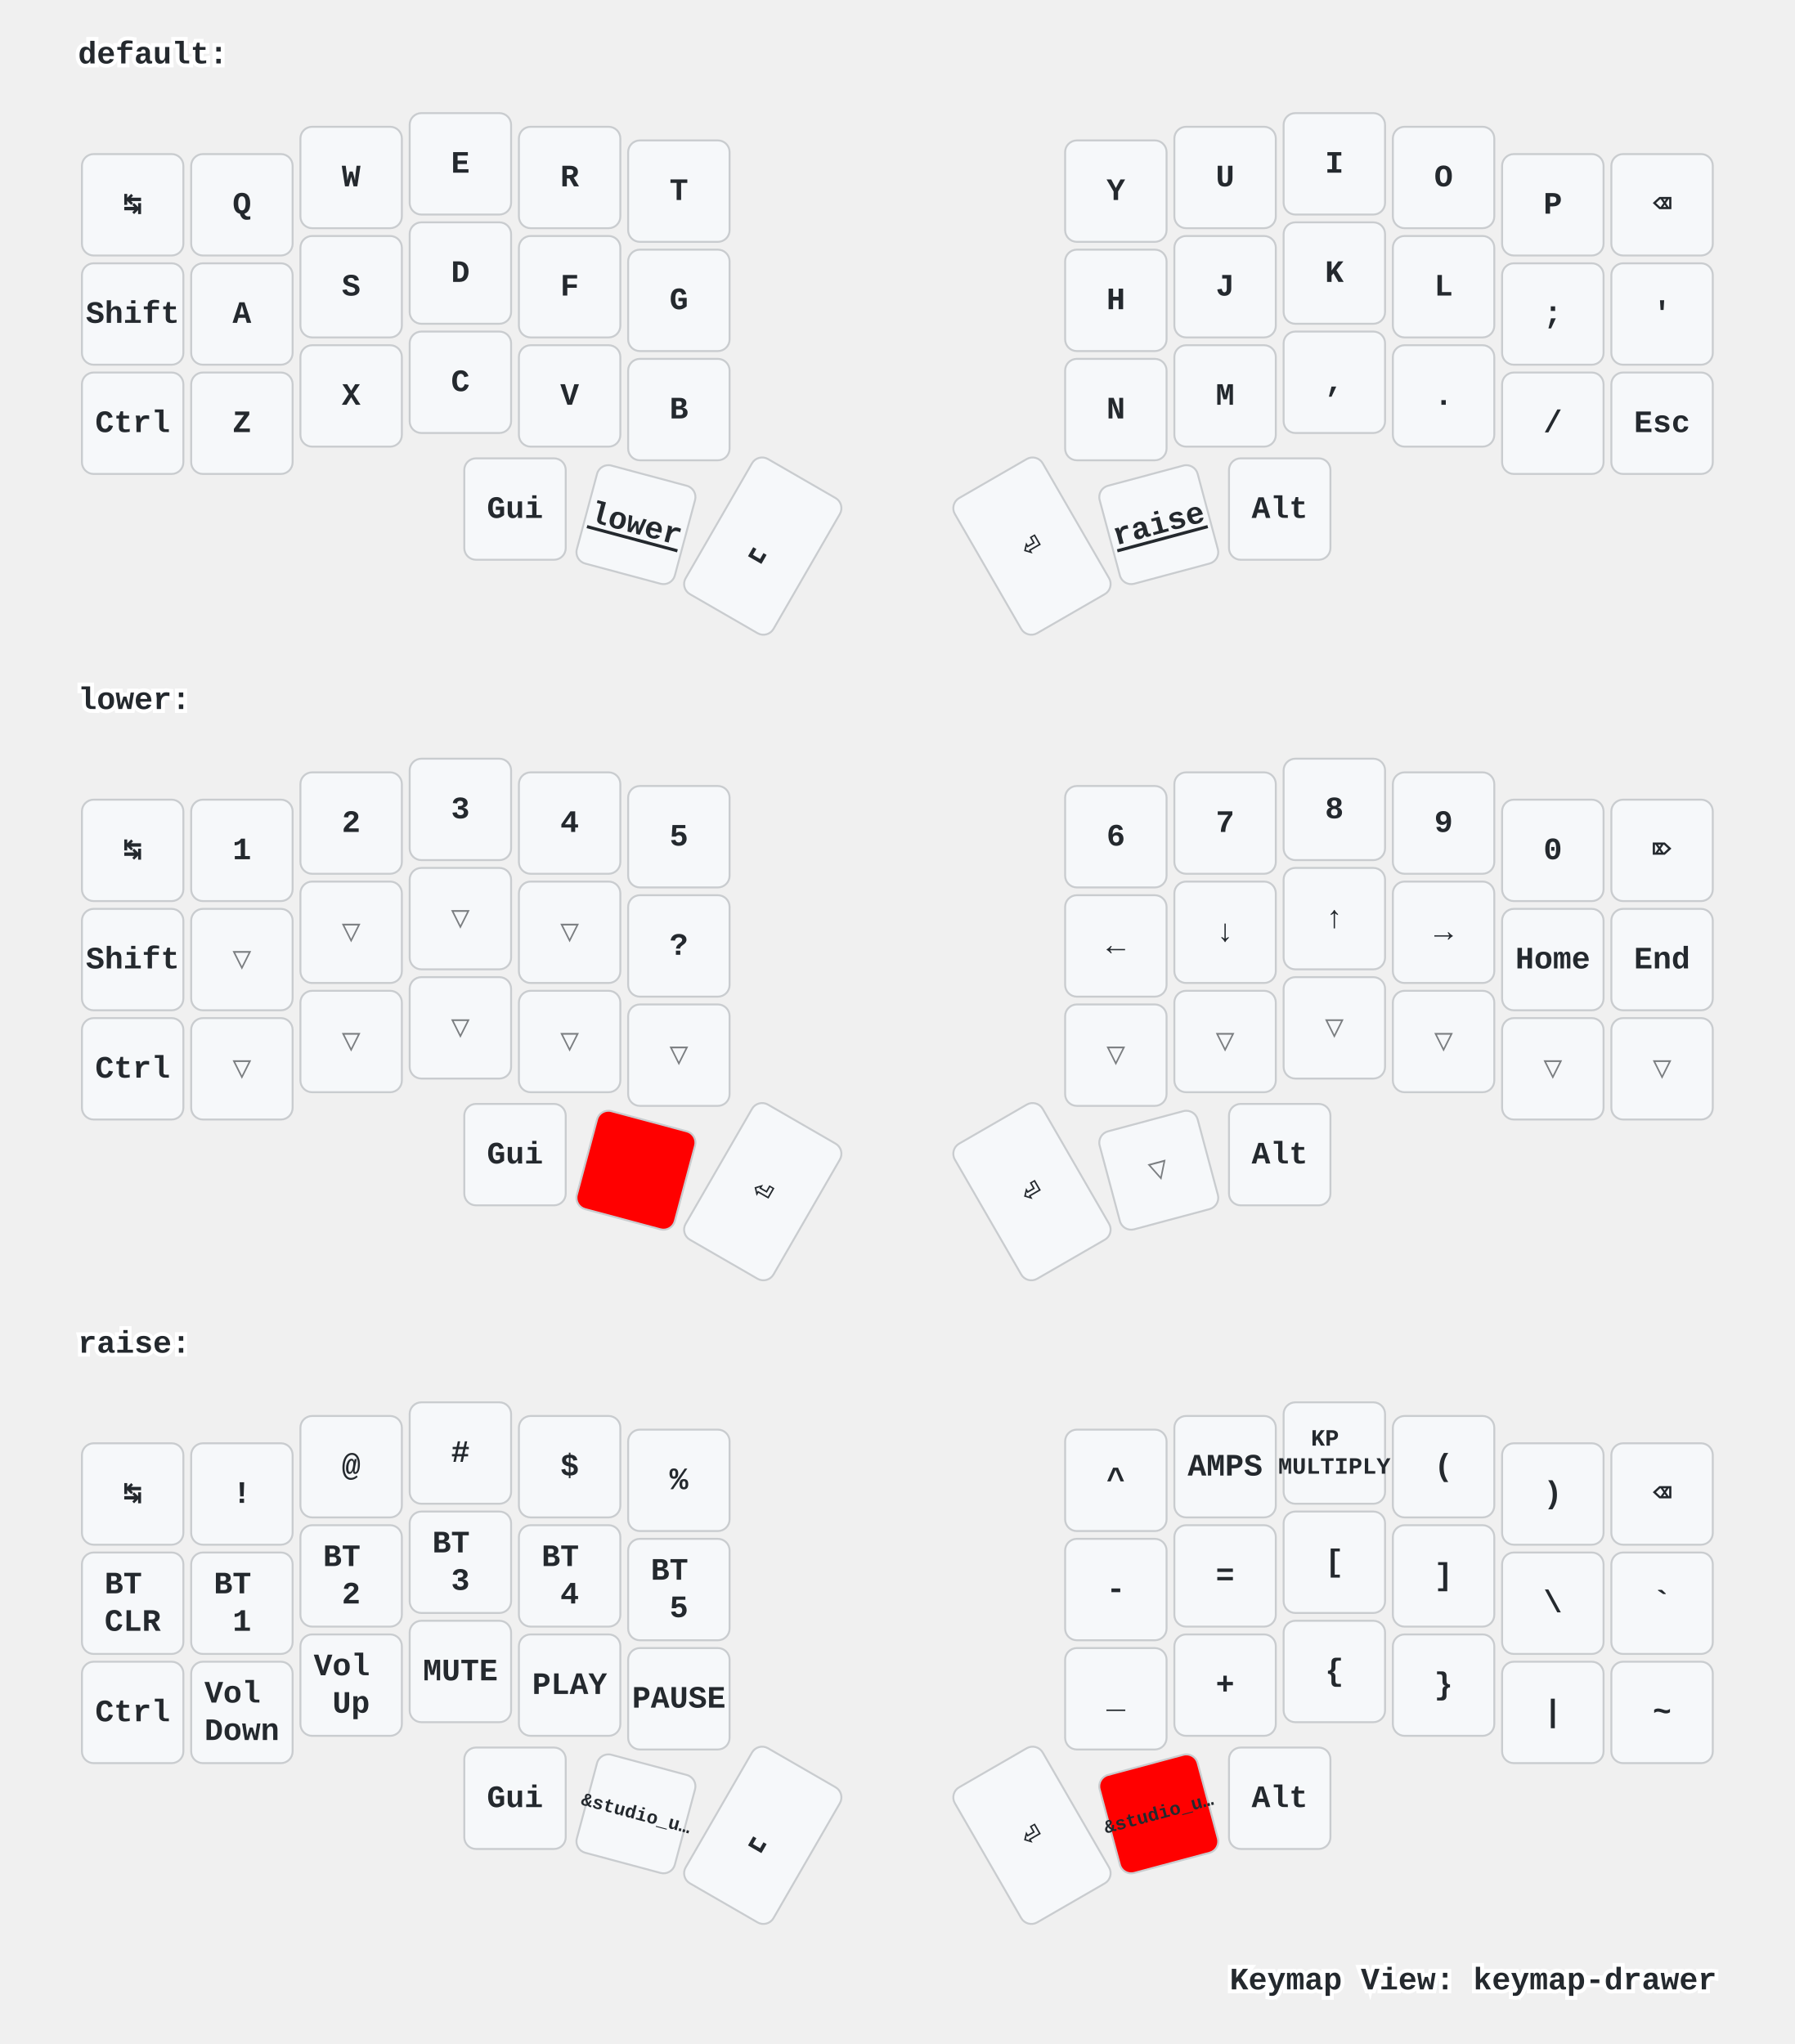
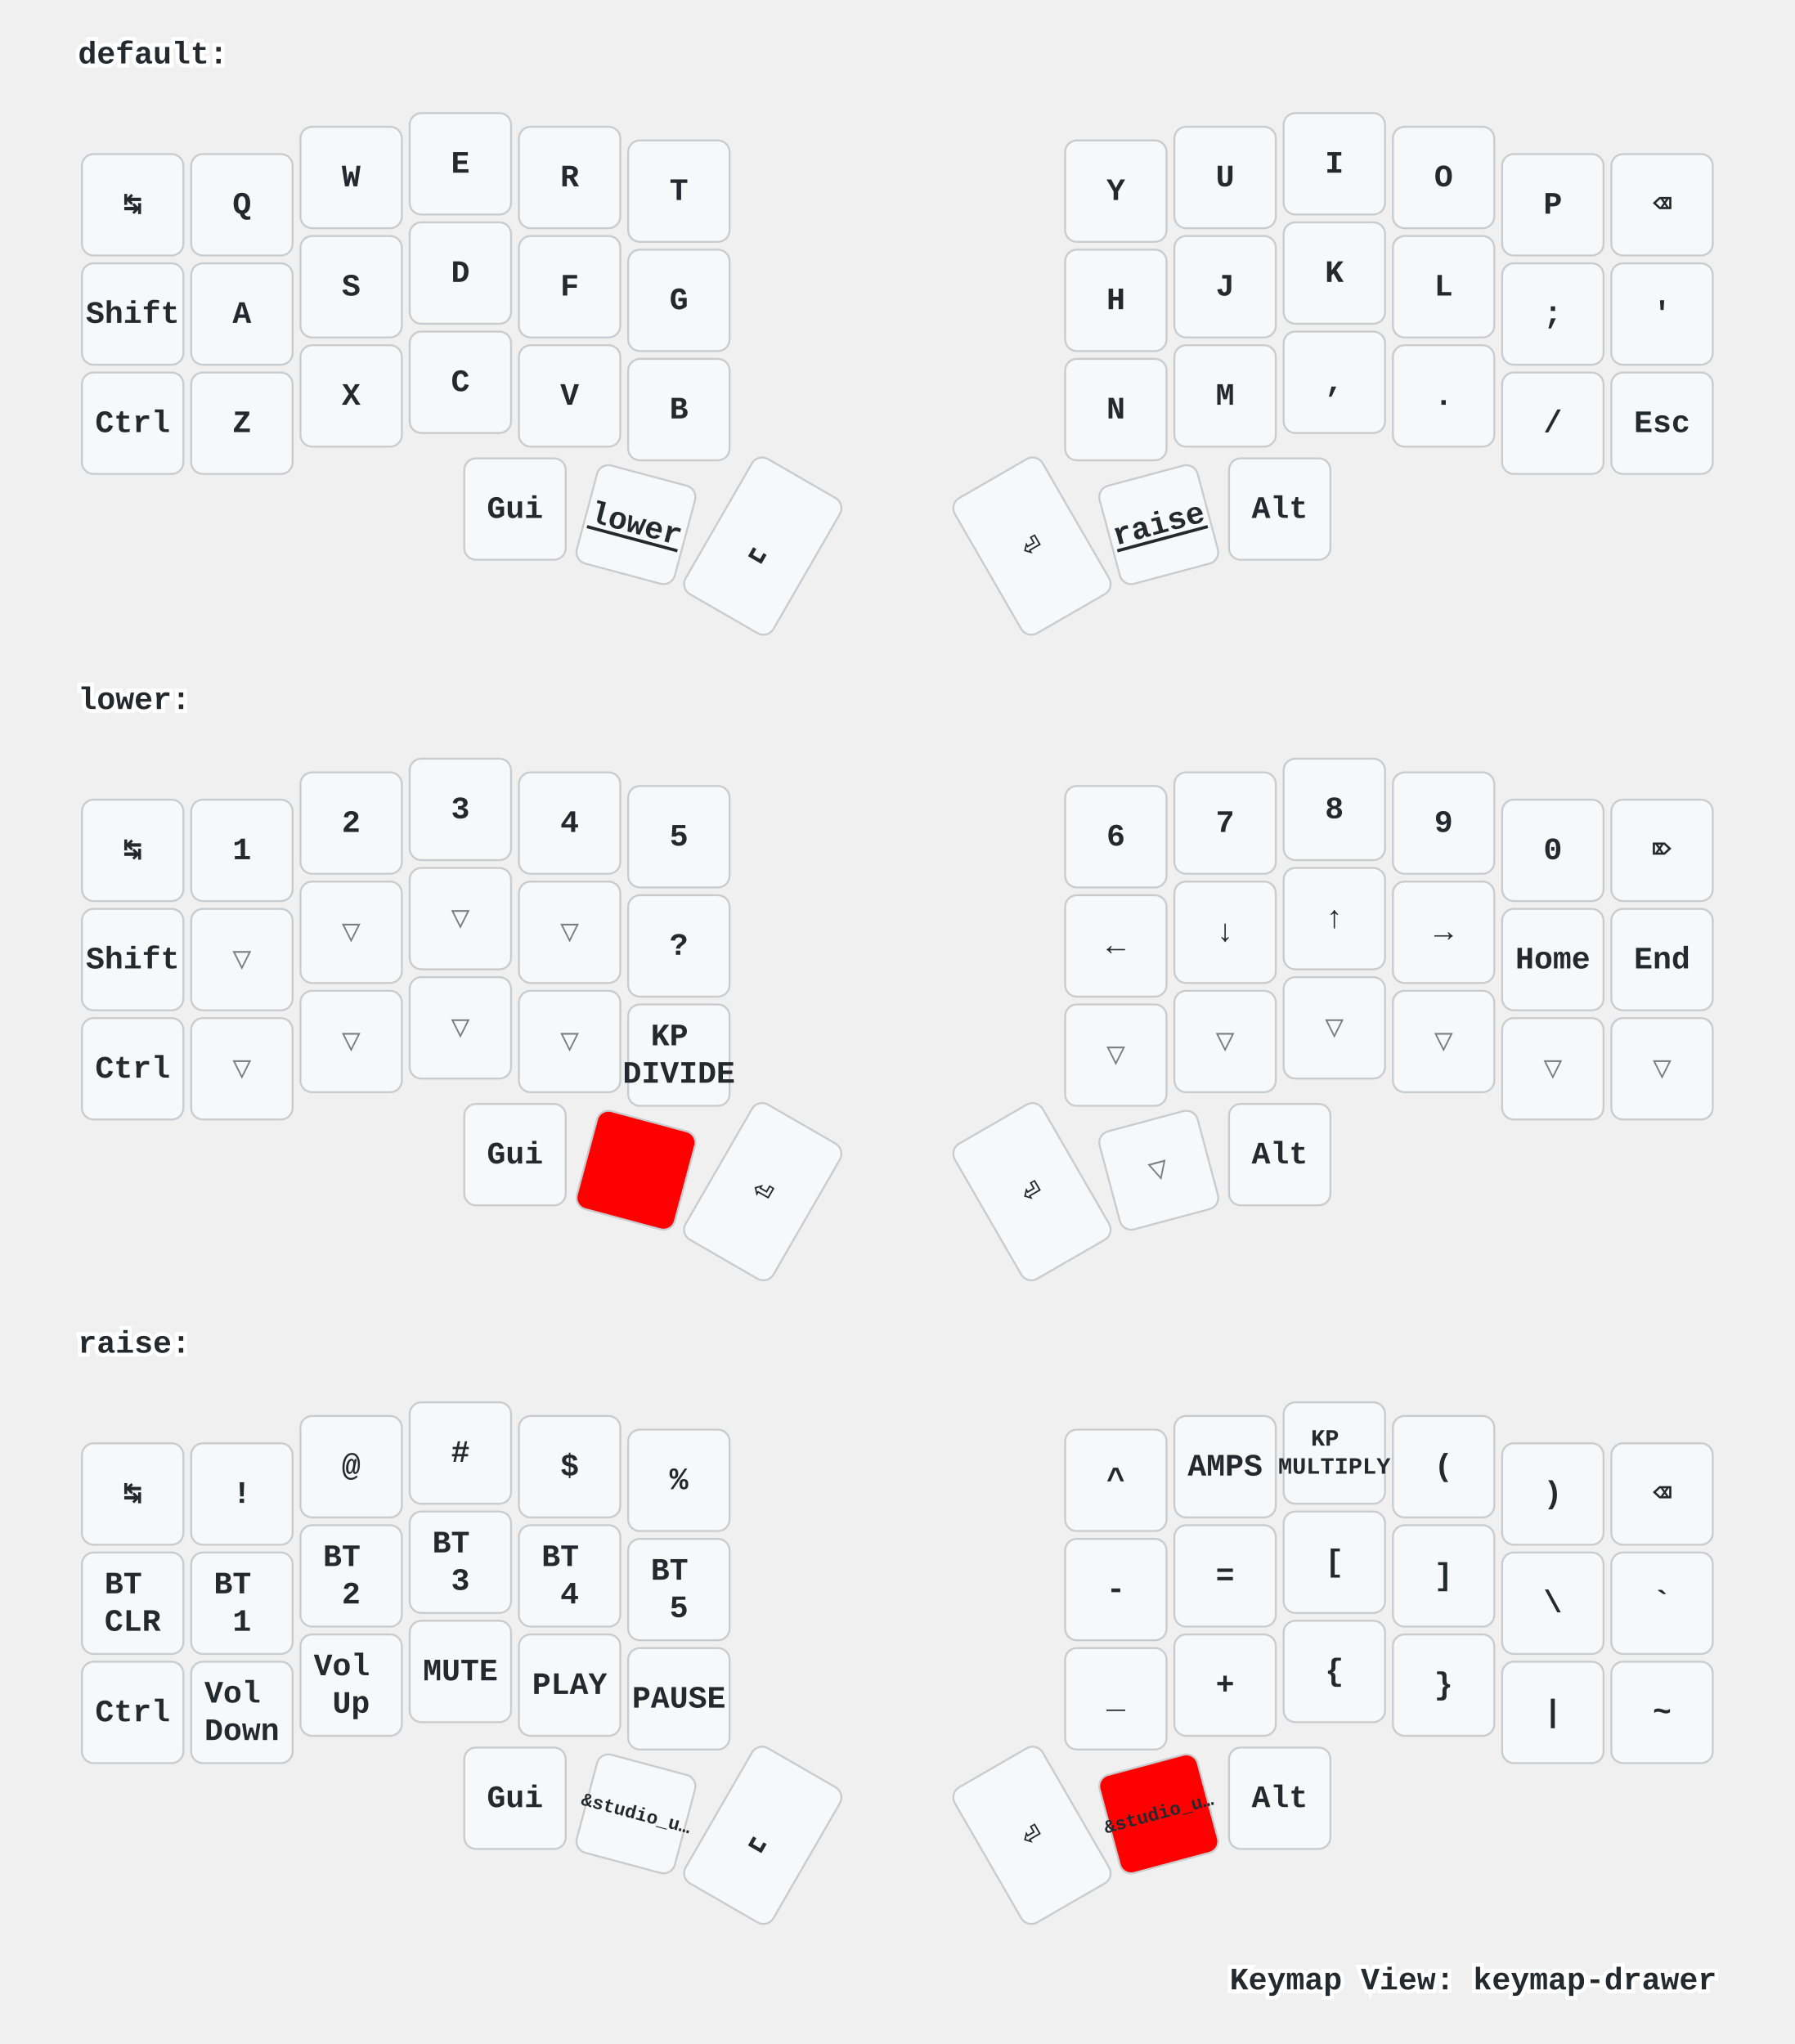
<svg xmlns="http://www.w3.org/2000/svg" width="920" height="1048" viewBox="0 0 920 1048" class="keymap">
  <style>/* inherit to force styles through use tags */
svg path {
    fill: inherit;
}

/* font and background color specifications */
svg.keymap {
    font-family: SFMono-Regular,Consolas,Liberation Mono,Menlo,monospace;
    font-size: 14px;
    font-kerning: normal;
    text-rendering: optimizeLegibility;
    fill: #24292e;
}

/* default key styling */
rect.key {
    fill: #f6f8fa;
}

rect.key, rect.combo {
    stroke: #c9cccf;
    stroke-width: 1;
}

/* default key side styling, only used is draw_key_sides is set */
rect.side {
    filter: brightness(90%);
}

/* color accent for combo boxes */
rect.combo, rect.combo-separate {
    fill: #cdf;
}

/* color accent for held keys */
rect.held, rect.combo.held {
    fill: #fdd;
}

/* color accent for ghost (optional) keys */
rect.ghost, rect.combo.ghost {
    stroke-dasharray: 4, 4;
    stroke-width: 2;
}

text {
    text-anchor: middle;
    dominant-baseline: middle;
}

/* styling for layer labels */
text.label {
    font-weight: bold;
    text-anchor: start;
    stroke: white;
    stroke-width: 4;
    paint-order: stroke;
}

/* styling for optional footer */
text.footer {
    text-anchor: end;
    dominant-baseline: auto;
    stroke: white;
    stroke-width: 4;
    paint-order: stroke;
}

/* styling for combo tap, and key non-tap label text */
text.combo, text.hold, text.shifted, text.left, text.right {
    font-size: 11px;
}

text.hold {
    text-anchor: middle;
    dominant-baseline: auto;
}

text.shifted {
    text-anchor: middle;
    dominant-baseline: hanging;
}

text.left {
    text-anchor: start;
}

text.right {
    text-anchor: end;
}

text.layer-activator {
    text-decoration: underline;
}

/* styling for hold/shifted label text in combo box */
text.combo.hold, text.combo.shifted, text.combo.left, text.combo.right {
    font-size: 8px;
}

/* lighter symbol for transparent keys */
text.trans {
    fill: #7b7e81;
}

/* styling for combo dendrons */
path.combo {
    stroke-width: 1;
    stroke: gray;
    fill: none;
}

/* Start Tabler Icons Cleanup */
/* cannot use height/width with glyphs */
.icon-tabler &gt; path {
    fill: inherit;
    stroke: inherit;
    stroke-width: 2;
}
/* hide tabler's default box */
.icon-tabler &gt; path[stroke="none"][fill="none"] {
    visibility: hidden;
}
/* End Tabler Icons Cleanup */

/* For default sytles, see https://github.com/caksoylar/keymap-drawer/blob/main/keymap_drawer/config.py#L85 */

svg.keymap {
  font-family: Ubuntu Mono, Inconsolata, Consolas, Liberation Mono, Menlo, monospace;
  font-size: 16px;
  font-weight: bold;
  text-rendering: optimizeLegibility;
}

/* Color accent for held keys
red = #f00
green = #0f0
blue = #00f
yellow = #ff0
cyan = #0ff
magenta = #f0f
white = #fff
black = #000
grey = #888
light grey = #ccc
#ffc
*/
rect.held, rect.combo.held {
    fill: #f00;
}

/* Technique borrowed and extended from https://github.com/englmaxi/zmk-config/blob/master/keymap-drawer/config.yaml */
.sym_sub_text.tap {
  translate: -5px 2px;
  font-size: 20px;
}
.sym_sub_text.shifted {
  translate: 10px 13px;
  font-size: 10px;
  opacity: 1.0;
}
.combo.sym_sub_text.tap {
  translate: -1px 1px;
}
.combo.sym_sub_text.shifted {
  translate: 7px 5px;
  font-size: 10px;
  opacity: 1.0;
}

/* Toggle */
.toggle.shifted {
  translate: -10px 12px;
}

.toggle.hold {
  translate: 13px -23px;
}

/* Variant for tap-dances */
.tap_dance.tap {
  translate: -7px 0px;
  font-size: 12px;
}
.tap_dance.shifted {
  translate: 7px 17px;
  font-size: 12px;
  opacity: 1.0;
}

/* Variant for symbol next to symbol */
.sym_by_sym.tap {
  translate: -6px 0px;
}
.sym_by_sym.shifted {
  translate: 10px 12px;
  opacity: 1.0;
}

.combo.sym_by_sym.tap {
  translate: -35px 0px;
}
.combo.sym_by_sym.shifted {
  translate: 35px 20px;
  opacity: 1.0;
}

.combo.sym_by_sym.hold {
  visibility: hidden;
}

/* hide hold box for combo sym_by_sym */
.combo.sym_by_sym.hold &gt; path[stroke="none"][fill="none"] {
  visibility: hidden;
}
</style>
  <g transform="translate(40, 0)" class="layer-default">
    <text x="0" y="28" class="label" id="default">default:</text>
    <g transform="translate(0, 56)">
      <g transform="translate(28, 49)" class="key keypos-0">
        <rect rx="6" ry="6" x="-26" y="-26" width="52" height="52" class="key" />
        <text x="0" y="0" class="key tap">↹</text>
      </g>
      <g transform="translate(84, 49)" class="key keypos-1">
        <rect rx="6" ry="6" x="-26" y="-26" width="52" height="52" class="key" />
        <text x="0" y="0" class="key tap">Q</text>
      </g>
      <g transform="translate(140, 35)" class="key keypos-2">
        <rect rx="6" ry="6" x="-26" y="-26" width="52" height="52" class="key" />
        <text x="0" y="0" class="key tap">W</text>
      </g>
      <g transform="translate(196, 28)" class="key keypos-3">
        <rect rx="6" ry="6" x="-26" y="-26" width="52" height="52" class="key" />
        <text x="0" y="0" class="key tap">E</text>
      </g>
      <g transform="translate(252, 35)" class="key keypos-4">
        <rect rx="6" ry="6" x="-26" y="-26" width="52" height="52" class="key" />
        <text x="0" y="0" class="key tap">R</text>
      </g>
      <g transform="translate(308, 42)" class="key keypos-5">
        <rect rx="6" ry="6" x="-26" y="-26" width="52" height="52" class="key" />
        <text x="0" y="0" class="key tap">T</text>
      </g>
      <g transform="translate(532, 42)" class="key keypos-6">
        <rect rx="6" ry="6" x="-26" y="-26" width="52" height="52" class="key" />
        <text x="0" y="0" class="key tap">Y</text>
      </g>
      <g transform="translate(588, 35)" class="key keypos-7">
        <rect rx="6" ry="6" x="-26" y="-26" width="52" height="52" class="key" />
        <text x="0" y="0" class="key tap">U</text>
      </g>
      <g transform="translate(644, 28)" class="key keypos-8">
        <rect rx="6" ry="6" x="-26" y="-26" width="52" height="52" class="key" />
        <text x="0" y="0" class="key tap">I</text>
      </g>
      <g transform="translate(700, 35)" class="key keypos-9">
        <rect rx="6" ry="6" x="-26" y="-26" width="52" height="52" class="key" />
        <text x="0" y="0" class="key tap">O</text>
      </g>
      <g transform="translate(756, 49)" class="key keypos-10">
        <rect rx="6" ry="6" x="-26" y="-26" width="52" height="52" class="key" />
        <text x="0" y="0" class="key tap">P</text>
      </g>
      <g transform="translate(812, 49)" class="key keypos-11">
        <rect rx="6" ry="6" x="-26" y="-26" width="52" height="52" class="key" />
        <text x="0" y="0" class="key tap">⌫</text>
      </g>
      <g transform="translate(28, 105)" class="key keypos-12">
        <rect rx="6" ry="6" x="-26" y="-26" width="52" height="52" class="key" />
        <text x="0" y="0" class="key tap">Shift</text>
      </g>
      <g transform="translate(84, 105)" class="key keypos-13">
        <rect rx="6" ry="6" x="-26" y="-26" width="52" height="52" class="key" />
        <text x="0" y="0" class="key tap">A</text>
      </g>
      <g transform="translate(140, 91)" class="key keypos-14">
        <rect rx="6" ry="6" x="-26" y="-26" width="52" height="52" class="key" />
        <text x="0" y="0" class="key tap">S</text>
      </g>
      <g transform="translate(196, 84)" class="key keypos-15">
        <rect rx="6" ry="6" x="-26" y="-26" width="52" height="52" class="key" />
        <text x="0" y="0" class="key tap">D</text>
      </g>
      <g transform="translate(252, 91)" class="key keypos-16">
        <rect rx="6" ry="6" x="-26" y="-26" width="52" height="52" class="key" />
        <text x="0" y="0" class="key tap">F</text>
      </g>
      <g transform="translate(308, 98)" class="key keypos-17">
        <rect rx="6" ry="6" x="-26" y="-26" width="52" height="52" class="key" />
        <text x="0" y="0" class="key tap">G</text>
      </g>
      <g transform="translate(532, 98)" class="key keypos-18">
        <rect rx="6" ry="6" x="-26" y="-26" width="52" height="52" class="key" />
        <text x="0" y="0" class="key tap">H</text>
      </g>
      <g transform="translate(588, 91)" class="key keypos-19">
        <rect rx="6" ry="6" x="-26" y="-26" width="52" height="52" class="key" />
        <text x="0" y="0" class="key tap">J</text>
      </g>
      <g transform="translate(644, 84)" class="key keypos-20">
        <rect rx="6" ry="6" x="-26" y="-26" width="52" height="52" class="key" />
        <text x="0" y="0" class="key tap">K</text>
      </g>
      <g transform="translate(700, 91)" class="key keypos-21">
        <rect rx="6" ry="6" x="-26" y="-26" width="52" height="52" class="key" />
        <text x="0" y="0" class="key tap">L</text>
      </g>
      <g transform="translate(756, 105)" class="key keypos-22">
        <rect rx="6" ry="6" x="-26" y="-26" width="52" height="52" class="key" />
        <text x="0" y="0" class="key tap">;</text>
      </g>
      <g transform="translate(812, 105)" class="key keypos-23">
        <rect rx="6" ry="6" x="-26" y="-26" width="52" height="52" class="key" />
        <text x="0" y="0" class="key tap">'</text>
      </g>
      <g transform="translate(28, 161)" class="key keypos-24">
        <rect rx="6" ry="6" x="-26" y="-26" width="52" height="52" class="key" />
        <text x="0" y="0" class="key tap">Ctrl</text>
      </g>
      <g transform="translate(84, 161)" class="key keypos-25">
        <rect rx="6" ry="6" x="-26" y="-26" width="52" height="52" class="key" />
        <text x="0" y="0" class="key tap">Z</text>
      </g>
      <g transform="translate(140, 147)" class="key keypos-26">
        <rect rx="6" ry="6" x="-26" y="-26" width="52" height="52" class="key" />
        <text x="0" y="0" class="key tap">X</text>
      </g>
      <g transform="translate(196, 140)" class="key keypos-27">
        <rect rx="6" ry="6" x="-26" y="-26" width="52" height="52" class="key" />
        <text x="0" y="0" class="key tap">C</text>
      </g>
      <g transform="translate(252, 147)" class="key keypos-28">
        <rect rx="6" ry="6" x="-26" y="-26" width="52" height="52" class="key" />
        <text x="0" y="0" class="key tap">V</text>
      </g>
      <g transform="translate(308, 154)" class="key keypos-29">
        <rect rx="6" ry="6" x="-26" y="-26" width="52" height="52" class="key" />
        <text x="0" y="0" class="key tap">B</text>
      </g>
      <g transform="translate(532, 154)" class="key keypos-30">
        <rect rx="6" ry="6" x="-26" y="-26" width="52" height="52" class="key" />
        <text x="0" y="0" class="key tap">N</text>
      </g>
      <g transform="translate(588, 147)" class="key keypos-31">
        <rect rx="6" ry="6" x="-26" y="-26" width="52" height="52" class="key" />
        <text x="0" y="0" class="key tap">M</text>
      </g>
      <g transform="translate(644, 140)" class="key keypos-32">
        <rect rx="6" ry="6" x="-26" y="-26" width="52" height="52" class="key" />
        <text x="0" y="0" class="key tap">,</text>
      </g>
      <g transform="translate(700, 147)" class="key keypos-33">
        <rect rx="6" ry="6" x="-26" y="-26" width="52" height="52" class="key" />
        <text x="0" y="0" class="key tap">.</text>
      </g>
      <g transform="translate(756, 161)" class="key keypos-34">
        <rect rx="6" ry="6" x="-26" y="-26" width="52" height="52" class="key" />
        <text x="0" y="0" class="key tap">/</text>
      </g>
      <g transform="translate(812, 161)" class="key keypos-35">
        <rect rx="6" ry="6" x="-26" y="-26" width="52" height="52" class="key" />
        <text x="0" y="0" class="key tap">Esc</text>
      </g>
      <g transform="translate(224, 205)" class="key keypos-36">
        <rect rx="6" ry="6" x="-26" y="-26" width="52" height="52" class="key" />
        <text x="0" y="0" class="key tap">Gui</text>
      </g>
      <g transform="translate(286, 213) rotate(15.0)" class="key keypos-37">
        <rect rx="6" ry="6" x="-26" y="-26" width="52" height="52" class="key" />
        <a href="#lower">
          <text x="0" y="0" class="key tap layer-activator">lower</text>
        </a>
      </g>
      <g transform="translate(351, 224) rotate(30.0)" class="key keypos-38">
        <rect rx="6" ry="6" x="-26" y="-40" width="52" height="80" class="key" />
        <text x="0" y="0" class="key tap">␣</text>
      </g>
      <g transform="translate(489, 224) rotate(-30.0)" class="key keypos-39">
        <rect rx="6" ry="6" x="-26" y="-40" width="52" height="80" class="key" />
        <text x="0" y="0" class="key tap">⏎</text>
      </g>
      <g transform="translate(554, 213) rotate(-15.0)" class="key keypos-40">
        <rect rx="6" ry="6" x="-26" y="-26" width="52" height="52" class="key" />
        <a href="#raise">
          <text x="0" y="0" class="key tap layer-activator">raise</text>
        </a>
      </g>
      <g transform="translate(616, 205)" class="key keypos-41">
        <rect rx="6" ry="6" x="-26" y="-26" width="52" height="52" class="key" />
        <text x="0" y="0" class="key tap">Alt</text>
      </g>
    </g>
  </g>
  <g transform="translate(40, 331)" class="layer-lower">
    <text x="0" y="28" class="label" id="lower">lower:</text>
    <g transform="translate(0, 56)">
      <g transform="translate(28, 49)" class="key keypos-0">
        <rect rx="6" ry="6" x="-26" y="-26" width="52" height="52" class="key" />
        <text x="0" y="0" class="key tap">↹</text>
      </g>
      <g transform="translate(84, 49)" class="key keypos-1">
        <rect rx="6" ry="6" x="-26" y="-26" width="52" height="52" class="key" />
        <text x="0" y="0" class="key tap">1</text>
      </g>
      <g transform="translate(140, 35)" class="key keypos-2">
        <rect rx="6" ry="6" x="-26" y="-26" width="52" height="52" class="key" />
        <text x="0" y="0" class="key tap">2</text>
      </g>
      <g transform="translate(196, 28)" class="key keypos-3">
        <rect rx="6" ry="6" x="-26" y="-26" width="52" height="52" class="key" />
        <text x="0" y="0" class="key tap">3</text>
      </g>
      <g transform="translate(252, 35)" class="key keypos-4">
        <rect rx="6" ry="6" x="-26" y="-26" width="52" height="52" class="key" />
        <text x="0" y="0" class="key tap">4</text>
      </g>
      <g transform="translate(308, 42)" class="key keypos-5">
        <rect rx="6" ry="6" x="-26" y="-26" width="52" height="52" class="key" />
        <text x="0" y="0" class="key tap">5</text>
      </g>
      <g transform="translate(532, 42)" class="key keypos-6">
        <rect rx="6" ry="6" x="-26" y="-26" width="52" height="52" class="key" />
        <text x="0" y="0" class="key tap">6</text>
      </g>
      <g transform="translate(588, 35)" class="key keypos-7">
        <rect rx="6" ry="6" x="-26" y="-26" width="52" height="52" class="key" />
        <text x="0" y="0" class="key tap">7</text>
      </g>
      <g transform="translate(644, 28)" class="key keypos-8">
        <rect rx="6" ry="6" x="-26" y="-26" width="52" height="52" class="key" />
        <text x="0" y="0" class="key tap">8</text>
      </g>
      <g transform="translate(700, 35)" class="key keypos-9">
        <rect rx="6" ry="6" x="-26" y="-26" width="52" height="52" class="key" />
        <text x="0" y="0" class="key tap">9</text>
      </g>
      <g transform="translate(756, 49)" class="key keypos-10">
        <rect rx="6" ry="6" x="-26" y="-26" width="52" height="52" class="key" />
        <text x="0" y="0" class="key tap">0</text>
      </g>
      <g transform="translate(812, 49)" class="key keypos-11">
        <rect rx="6" ry="6" x="-26" y="-26" width="52" height="52" class="key" />
        <text x="0" y="0" class="key tap">⌦</text>
      </g>
      <g transform="translate(28, 105)" class="key keypos-12">
        <rect rx="6" ry="6" x="-26" y="-26" width="52" height="52" class="key" />
        <text x="0" y="0" class="key tap">Shift</text>
      </g>
      <g transform="translate(84, 105)" class="key trans keypos-13">
        <rect rx="6" ry="6" x="-26" y="-26" width="52" height="52" class="key trans" />
        <text x="0" y="0" class="key trans tap">▽</text>
      </g>
      <g transform="translate(140, 91)" class="key trans keypos-14">
        <rect rx="6" ry="6" x="-26" y="-26" width="52" height="52" class="key trans" />
        <text x="0" y="0" class="key trans tap">▽</text>
      </g>
      <g transform="translate(196, 84)" class="key trans keypos-15">
        <rect rx="6" ry="6" x="-26" y="-26" width="52" height="52" class="key trans" />
        <text x="0" y="0" class="key trans tap">▽</text>
      </g>
      <g transform="translate(252, 91)" class="key trans keypos-16">
        <rect rx="6" ry="6" x="-26" y="-26" width="52" height="52" class="key trans" />
        <text x="0" y="0" class="key trans tap">▽</text>
      </g>
      <g transform="translate(308, 98)" class="key keypos-17">
        <rect rx="6" ry="6" x="-26" y="-26" width="52" height="52" class="key" />
        <text x="0" y="0" class="key tap">?</text>
      </g>
      <g transform="translate(532, 98)" class="key keypos-18">
        <rect rx="6" ry="6" x="-26" y="-26" width="52" height="52" class="key" />
        <text x="0" y="0" class="key tap">←</text>
      </g>
      <g transform="translate(588, 91)" class="key keypos-19">
        <rect rx="6" ry="6" x="-26" y="-26" width="52" height="52" class="key" />
        <text x="0" y="0" class="key tap">↓</text>
      </g>
      <g transform="translate(644, 84)" class="key keypos-20">
        <rect rx="6" ry="6" x="-26" y="-26" width="52" height="52" class="key" />
        <text x="0" y="0" class="key tap">↑</text>
      </g>
      <g transform="translate(700, 91)" class="key keypos-21">
        <rect rx="6" ry="6" x="-26" y="-26" width="52" height="52" class="key" />
        <text x="0" y="0" class="key tap">→</text>
      </g>
      <g transform="translate(756, 105)" class="key keypos-22">
        <rect rx="6" ry="6" x="-26" y="-26" width="52" height="52" class="key" />
        <text x="0" y="0" class="key tap">Home</text>
      </g>
      <g transform="translate(812, 105)" class="key keypos-23">
        <rect rx="6" ry="6" x="-26" y="-26" width="52" height="52" class="key" />
        <text x="0" y="0" class="key tap">End</text>
      </g>
      <g transform="translate(28, 161)" class="key keypos-24">
        <rect rx="6" ry="6" x="-26" y="-26" width="52" height="52" class="key" />
        <text x="0" y="0" class="key tap">Ctrl</text>
      </g>
      <g transform="translate(84, 161)" class="key trans keypos-25">
        <rect rx="6" ry="6" x="-26" y="-26" width="52" height="52" class="key trans" />
        <text x="0" y="0" class="key trans tap">▽</text>
      </g>
      <g transform="translate(140, 147)" class="key trans keypos-26">
        <rect rx="6" ry="6" x="-26" y="-26" width="52" height="52" class="key trans" />
        <text x="0" y="0" class="key trans tap">▽</text>
      </g>
      <g transform="translate(196, 140)" class="key trans keypos-27">
        <rect rx="6" ry="6" x="-26" y="-26" width="52" height="52" class="key trans" />
        <text x="0" y="0" class="key trans tap">▽</text>
      </g>
      <g transform="translate(252, 147)" class="key trans keypos-28">
        <rect rx="6" ry="6" x="-26" y="-26" width="52" height="52" class="key trans" />
        <text x="0" y="0" class="key trans tap">▽</text>
      </g>
-       <g transform="translate(308, 154)" class="key trans keypos-29">
-         <rect rx="6" ry="6" x="-26" y="-26" width="52" height="52" class="key trans" />
-         <text x="0" y="0" class="key trans tap">▽</text>
+       <g transform="translate(308, 154)" class="key keypos-29">
+         <rect rx="6" ry="6" x="-26" y="-26" width="52" height="52" class="key" />
+         <text x="0" y="0" class="key tap">
+           <tspan x="0" dy="-0.6em">KP</tspan>
+           <tspan x="0" dy="1.2em">DIVIDE</tspan>
+         </text>
      </g>
      <g transform="translate(532, 154)" class="key trans keypos-30">
        <rect rx="6" ry="6" x="-26" y="-26" width="52" height="52" class="key trans" />
        <text x="0" y="0" class="key trans tap">▽</text>
      </g>
      <g transform="translate(588, 147)" class="key trans keypos-31">
        <rect rx="6" ry="6" x="-26" y="-26" width="52" height="52" class="key trans" />
        <text x="0" y="0" class="key trans tap">▽</text>
      </g>
      <g transform="translate(644, 140)" class="key trans keypos-32">
        <rect rx="6" ry="6" x="-26" y="-26" width="52" height="52" class="key trans" />
        <text x="0" y="0" class="key trans tap">▽</text>
      </g>
      <g transform="translate(700, 147)" class="key trans keypos-33">
        <rect rx="6" ry="6" x="-26" y="-26" width="52" height="52" class="key trans" />
        <text x="0" y="0" class="key trans tap">▽</text>
      </g>
      <g transform="translate(756, 161)" class="key trans keypos-34">
        <rect rx="6" ry="6" x="-26" y="-26" width="52" height="52" class="key trans" />
        <text x="0" y="0" class="key trans tap">▽</text>
      </g>
      <g transform="translate(812, 161)" class="key trans keypos-35">
        <rect rx="6" ry="6" x="-26" y="-26" width="52" height="52" class="key trans" />
        <text x="0" y="0" class="key trans tap">▽</text>
      </g>
      <g transform="translate(224, 205)" class="key keypos-36">
        <rect rx="6" ry="6" x="-26" y="-26" width="52" height="52" class="key" />
        <text x="0" y="0" class="key tap">Gui</text>
      </g>
      <g transform="translate(286, 213) rotate(15.0)" class="key held keypos-37">
        <rect rx="6" ry="6" x="-26" y="-26" width="52" height="52" class="key held" />
      </g>
      <g transform="translate(351, 224) rotate(30.0)" class="key keypos-38">
        <rect rx="6" ry="6" x="-26" y="-40" width="52" height="80" class="key" />
        <text x="0" y="0" class="key tap">⏎</text>
      </g>
      <g transform="translate(489, 224) rotate(-30.0)" class="key keypos-39">
        <rect rx="6" ry="6" x="-26" y="-40" width="52" height="80" class="key" />
        <text x="0" y="0" class="key tap">⏎</text>
      </g>
      <g transform="translate(554, 213) rotate(-15.0)" class="key trans keypos-40">
        <rect rx="6" ry="6" x="-26" y="-26" width="52" height="52" class="key trans" />
        <text x="0" y="0" class="key trans tap">▽</text>
      </g>
      <g transform="translate(616, 205)" class="key keypos-41">
        <rect rx="6" ry="6" x="-26" y="-26" width="52" height="52" class="key" />
        <text x="0" y="0" class="key tap">Alt</text>
      </g>
    </g>
  </g>
  <g transform="translate(40, 661)" class="layer-raise">
    <text x="0" y="28" class="label" id="raise">raise:</text>
    <g transform="translate(0, 56)">
      <g transform="translate(28, 49)" class="key keypos-0">
        <rect rx="6" ry="6" x="-26" y="-26" width="52" height="52" class="key" />
        <text x="0" y="0" class="key tap">↹</text>
      </g>
      <g transform="translate(84, 49)" class="key keypos-1">
        <rect rx="6" ry="6" x="-26" y="-26" width="52" height="52" class="key" />
        <text x="0" y="0" class="key tap">!</text>
      </g>
      <g transform="translate(140, 35)" class="key keypos-2">
        <rect rx="6" ry="6" x="-26" y="-26" width="52" height="52" class="key" />
        <text x="0" y="0" class="key tap">@</text>
      </g>
      <g transform="translate(196, 28)" class="key keypos-3">
        <rect rx="6" ry="6" x="-26" y="-26" width="52" height="52" class="key" />
        <text x="0" y="0" class="key tap">#</text>
      </g>
      <g transform="translate(252, 35)" class="key keypos-4">
        <rect rx="6" ry="6" x="-26" y="-26" width="52" height="52" class="key" />
        <text x="0" y="0" class="key tap">$</text>
      </g>
      <g transform="translate(308, 42)" class="key keypos-5">
        <rect rx="6" ry="6" x="-26" y="-26" width="52" height="52" class="key" />
        <text x="0" y="0" class="key tap">%</text>
      </g>
      <g transform="translate(532, 42)" class="key keypos-6">
        <rect rx="6" ry="6" x="-26" y="-26" width="52" height="52" class="key" />
        <text x="0" y="0" class="key tap">^</text>
      </g>
      <g transform="translate(588, 35)" class="key keypos-7">
        <rect rx="6" ry="6" x="-26" y="-26" width="52" height="52" class="key" />
        <text x="0" y="0" class="key tap">AMPS</text>
      </g>
      <g transform="translate(644, 28)" class="key keypos-8">
        <rect rx="6" ry="6" x="-26" y="-26" width="52" height="52" class="key" />
        <text x="0" y="0" class="key tap">
          <tspan x="0" dy="-0.6em" style="font-size: 75%">KP</tspan>
          <tspan x="0" dy="1.2em" style="font-size: 75%">MULTIPLY</tspan>
        </text>
      </g>
      <g transform="translate(700, 35)" class="key keypos-9">
        <rect rx="6" ry="6" x="-26" y="-26" width="52" height="52" class="key" />
        <text x="0" y="0" class="key tap">(</text>
      </g>
      <g transform="translate(756, 49)" class="key keypos-10">
        <rect rx="6" ry="6" x="-26" y="-26" width="52" height="52" class="key" />
        <text x="0" y="0" class="key tap">)</text>
      </g>
      <g transform="translate(812, 49)" class="key keypos-11">
        <rect rx="6" ry="6" x="-26" y="-26" width="52" height="52" class="key" />
        <text x="0" y="0" class="key tap">⌫</text>
      </g>
      <g transform="translate(28, 105)" class="key keypos-12">
        <rect rx="6" ry="6" x="-26" y="-26" width="52" height="52" class="key" />
        <text x="0" y="0" class="key tap">
          <tspan x="0" dy="-0.6em">BT</tspan>
          <tspan x="0" dy="1.2em">CLR</tspan>
        </text>
      </g>
      <g transform="translate(84, 105)" class="key keypos-13">
        <rect rx="6" ry="6" x="-26" y="-26" width="52" height="52" class="key" />
        <text x="0" y="0" class="key tap">
          <tspan x="0" dy="-0.6em">BT</tspan>
          <tspan x="0" dy="1.2em">1</tspan>
        </text>
      </g>
      <g transform="translate(140, 91)" class="key keypos-14">
        <rect rx="6" ry="6" x="-26" y="-26" width="52" height="52" class="key" />
        <text x="0" y="0" class="key tap">
          <tspan x="0" dy="-0.6em">BT</tspan>
          <tspan x="0" dy="1.2em">2</tspan>
        </text>
      </g>
      <g transform="translate(196, 84)" class="key keypos-15">
        <rect rx="6" ry="6" x="-26" y="-26" width="52" height="52" class="key" />
        <text x="0" y="0" class="key tap">
          <tspan x="0" dy="-0.6em">BT</tspan>
          <tspan x="0" dy="1.2em">3</tspan>
        </text>
      </g>
      <g transform="translate(252, 91)" class="key keypos-16">
        <rect rx="6" ry="6" x="-26" y="-26" width="52" height="52" class="key" />
        <text x="0" y="0" class="key tap">
          <tspan x="0" dy="-0.6em">BT</tspan>
          <tspan x="0" dy="1.2em">4</tspan>
        </text>
      </g>
      <g transform="translate(308, 98)" class="key keypos-17">
        <rect rx="6" ry="6" x="-26" y="-26" width="52" height="52" class="key" />
        <text x="0" y="0" class="key tap">
          <tspan x="0" dy="-0.6em">BT</tspan>
          <tspan x="0" dy="1.2em">5</tspan>
        </text>
      </g>
      <g transform="translate(532, 98)" class="key keypos-18">
        <rect rx="6" ry="6" x="-26" y="-26" width="52" height="52" class="key" />
        <text x="0" y="0" class="key tap">-</text>
      </g>
      <g transform="translate(588, 91)" class="key keypos-19">
        <rect rx="6" ry="6" x="-26" y="-26" width="52" height="52" class="key" />
        <text x="0" y="0" class="key tap">=</text>
      </g>
      <g transform="translate(644, 84)" class="key keypos-20">
        <rect rx="6" ry="6" x="-26" y="-26" width="52" height="52" class="key" />
        <text x="0" y="0" class="key tap">[</text>
      </g>
      <g transform="translate(700, 91)" class="key keypos-21">
        <rect rx="6" ry="6" x="-26" y="-26" width="52" height="52" class="key" />
        <text x="0" y="0" class="key tap">]</text>
      </g>
      <g transform="translate(756, 105)" class="key keypos-22">
        <rect rx="6" ry="6" x="-26" y="-26" width="52" height="52" class="key" />
        <text x="0" y="0" class="key tap">\</text>
      </g>
      <g transform="translate(812, 105)" class="key keypos-23">
        <rect rx="6" ry="6" x="-26" y="-26" width="52" height="52" class="key" />
        <text x="0" y="0" class="key tap">`</text>
      </g>
      <g transform="translate(28, 161)" class="key keypos-24">
        <rect rx="6" ry="6" x="-26" y="-26" width="52" height="52" class="key" />
        <text x="0" y="0" class="key tap">Ctrl</text>
      </g>
      <g transform="translate(84, 161)" class="key keypos-25">
        <rect rx="6" ry="6" x="-26" y="-26" width="52" height="52" class="key" />
        <text x="0" y="0" class="key tap">
          <tspan x="0" dy="-0.6em">Vol</tspan>
          <tspan x="0" dy="1.2em">Down</tspan>
        </text>
      </g>
      <g transform="translate(140, 147)" class="key keypos-26">
        <rect rx="6" ry="6" x="-26" y="-26" width="52" height="52" class="key" />
        <text x="0" y="0" class="key tap">
          <tspan x="0" dy="-0.6em">Vol</tspan>
          <tspan x="0" dy="1.2em">Up</tspan>
        </text>
      </g>
      <g transform="translate(196, 140)" class="key keypos-27">
        <rect rx="6" ry="6" x="-26" y="-26" width="52" height="52" class="key" />
        <text x="0" y="0" class="key tap">MUTE</text>
      </g>
      <g transform="translate(252, 147)" class="key keypos-28">
        <rect rx="6" ry="6" x="-26" y="-26" width="52" height="52" class="key" />
        <text x="0" y="0" class="key tap">PLAY</text>
      </g>
      <g transform="translate(308, 154)" class="key keypos-29">
        <rect rx="6" ry="6" x="-26" y="-26" width="52" height="52" class="key" />
        <text x="0" y="0" class="key tap">PAUSE</text>
      </g>
      <g transform="translate(532, 154)" class="key keypos-30">
        <rect rx="6" ry="6" x="-26" y="-26" width="52" height="52" class="key" />
        <text x="0" y="0" class="key tap">_</text>
      </g>
      <g transform="translate(588, 147)" class="key keypos-31">
        <rect rx="6" ry="6" x="-26" y="-26" width="52" height="52" class="key" />
        <text x="0" y="0" class="key tap">+</text>
      </g>
      <g transform="translate(644, 140)" class="key keypos-32">
        <rect rx="6" ry="6" x="-26" y="-26" width="52" height="52" class="key" />
        <text x="0" y="0" class="key tap">{</text>
      </g>
      <g transform="translate(700, 147)" class="key keypos-33">
        <rect rx="6" ry="6" x="-26" y="-26" width="52" height="52" class="key" />
        <text x="0" y="0" class="key tap">}</text>
      </g>
      <g transform="translate(756, 161)" class="key keypos-34">
        <rect rx="6" ry="6" x="-26" y="-26" width="52" height="52" class="key" />
        <text x="0" y="0" class="key tap">|</text>
      </g>
      <g transform="translate(812, 161)" class="key keypos-35">
        <rect rx="6" ry="6" x="-26" y="-26" width="52" height="52" class="key" />
        <text x="0" y="0" class="key tap">~</text>
      </g>
      <g transform="translate(224, 205)" class="key keypos-36">
        <rect rx="6" ry="6" x="-26" y="-26" width="52" height="52" class="key" />
        <text x="0" y="0" class="key tap">Gui</text>
      </g>
      <g transform="translate(286, 213) rotate(15.0)" class="key keypos-37">
        <rect rx="6" ry="6" x="-26" y="-26" width="52" height="52" class="key" />
        <text x="0" y="0" class="key tap">
          <tspan style="font-size: 60%">&amp;studio_u…</tspan>
        </text>
      </g>
      <g transform="translate(351, 224) rotate(30.0)" class="key keypos-38">
        <rect rx="6" ry="6" x="-26" y="-40" width="52" height="80" class="key" />
        <text x="0" y="0" class="key tap">␣</text>
      </g>
      <g transform="translate(489, 224) rotate(-30.0)" class="key keypos-39">
        <rect rx="6" ry="6" x="-26" y="-40" width="52" height="80" class="key" />
        <text x="0" y="0" class="key tap">⏎</text>
      </g>
      <g transform="translate(554, 213) rotate(-15.0)" class="key held keypos-40">
        <rect rx="6" ry="6" x="-26" y="-26" width="52" height="52" class="key held" />
        <text x="0" y="0" class="key held tap">
          <tspan style="font-size: 60%">&amp;studio_u…</tspan>
        </text>
      </g>
      <g transform="translate(616, 205)" class="key keypos-41">
        <rect rx="6" ry="6" x="-26" y="-26" width="52" height="52" class="key" />
        <text x="0" y="0" class="key tap">Alt</text>
      </g>
    </g>
  </g>
  <text x="880.0" y="1020.0" class="footer">Keymap View: <a href="https://github.com/caksoylar/keymap-drawer">keymap-drawer</a>
  </text>
</svg>
